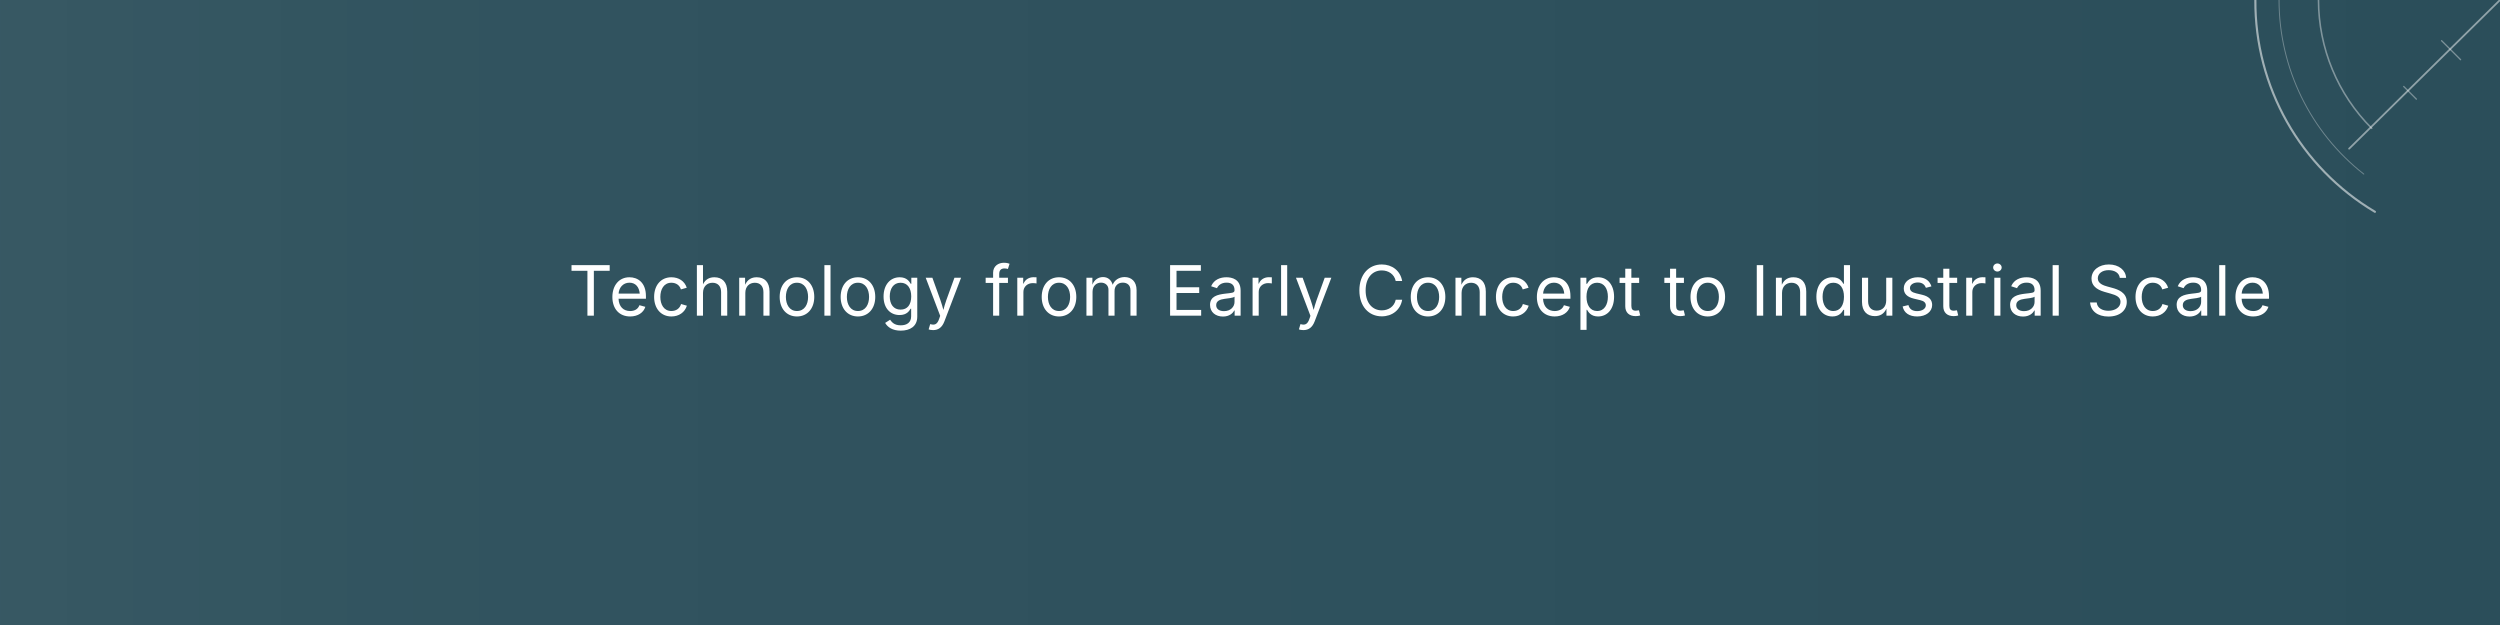
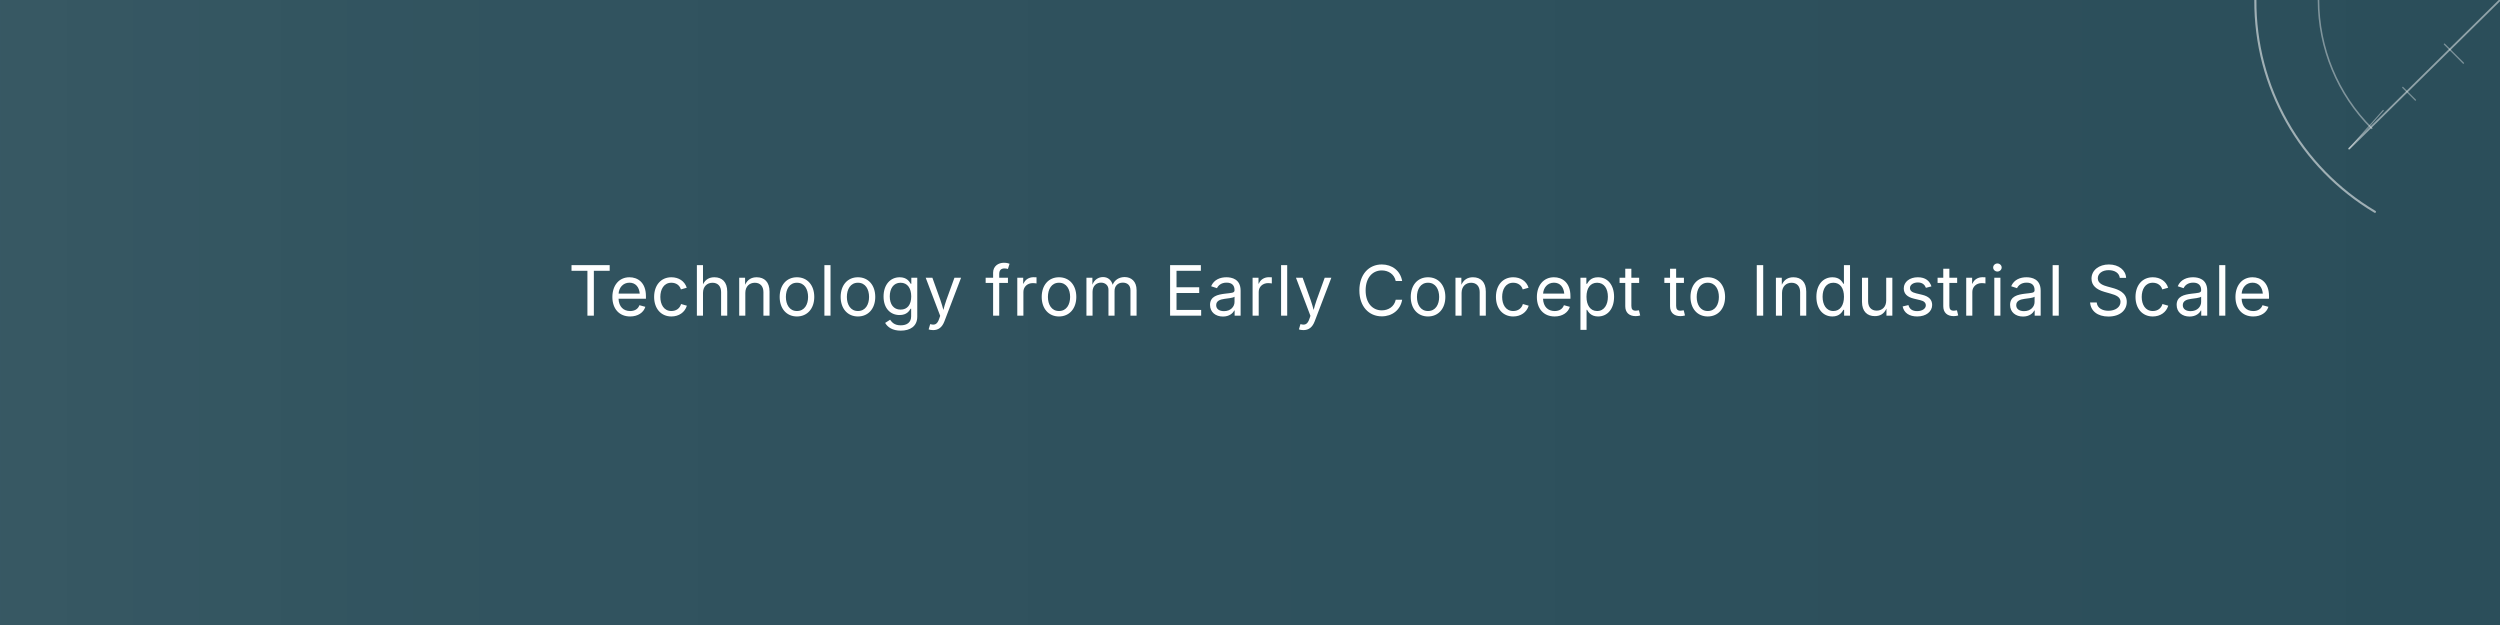
<svg xmlns="http://www.w3.org/2000/svg" width="1584" height="396" viewBox="0 0 1584 396">
  <defs>
    <linearGradient id="heroFade" x1="0" y1="0" x2="1" y2="0">
      <stop offset="0%" stop-color="white" stop-opacity="0.24" />
      <stop offset="20%" stop-color="white" stop-opacity="0.12" />
      <stop offset="100%" stop-color="white" stop-opacity="0" />
    </linearGradient>
    <clipPath id="topRight">
      <rect x="210" y="0" width="210" height="210" />
    </clipPath>
  </defs>
  <rect width="1584" height="396" fill="#2B4E5A" />
  <rect width="1584" height="396" fill="url(#heroFade)" opacity="0.24" />
  <g fill="none" stroke="white" stroke-linecap="round">
    <path d="     M 1504.75 134.2     A 155 155 0 0 1 1429 0   " stroke-width="1.35" stroke-opacity="0.55" />
-     <path d="     M 1497.7 110.3     A 140 140 0 0 1 1444 0   " stroke-width="0.6" stroke-opacity="0.32" />
    <path d="     M 1502.7 81.3     A 115 115 0 0 1 1469 0   " stroke-width="1.0" stroke-opacity="0.40" />
    <line x1="1584" y1="0" x2="1488.4" y2="94.2" stroke-width="1.15" stroke-opacity="0.48" />
-     <line x1="1523.0" y1="54.8" x2="1531.0" y2="62.8" stroke-width="0.85" stroke-opacity="0.36" />
-     <line x1="1547.0" y1="25.8" x2="1559.0" y2="37.8" stroke-width="0.85" stroke-opacity="0.38" />
+     <line x1="1510" y1="70" x2="1488.4" y2="94.2" stroke-width="0.7" stroke-opacity="0.40" />
+     <line x1="1522.4" y1="55.4" x2="1530.4" y2="63.4" stroke-width="0.85" stroke-opacity="0.36" />
+     <line x1="1548.8" y1="28.0" x2="1560.8" y2="40.0" stroke-width="0.85" stroke-opacity="0.38" />
  </g>
  <g font-family="Public Sans, system-ui, -apple-system, BlinkMacSystemFont, sans-serif" font-weight="400" font-size="44" fill="#FFFFFF" letter-spacing="0.8">
    <text x="360" y="200">Technology from Early Concept to Industrial Scale</text>
  </g>
</svg>
